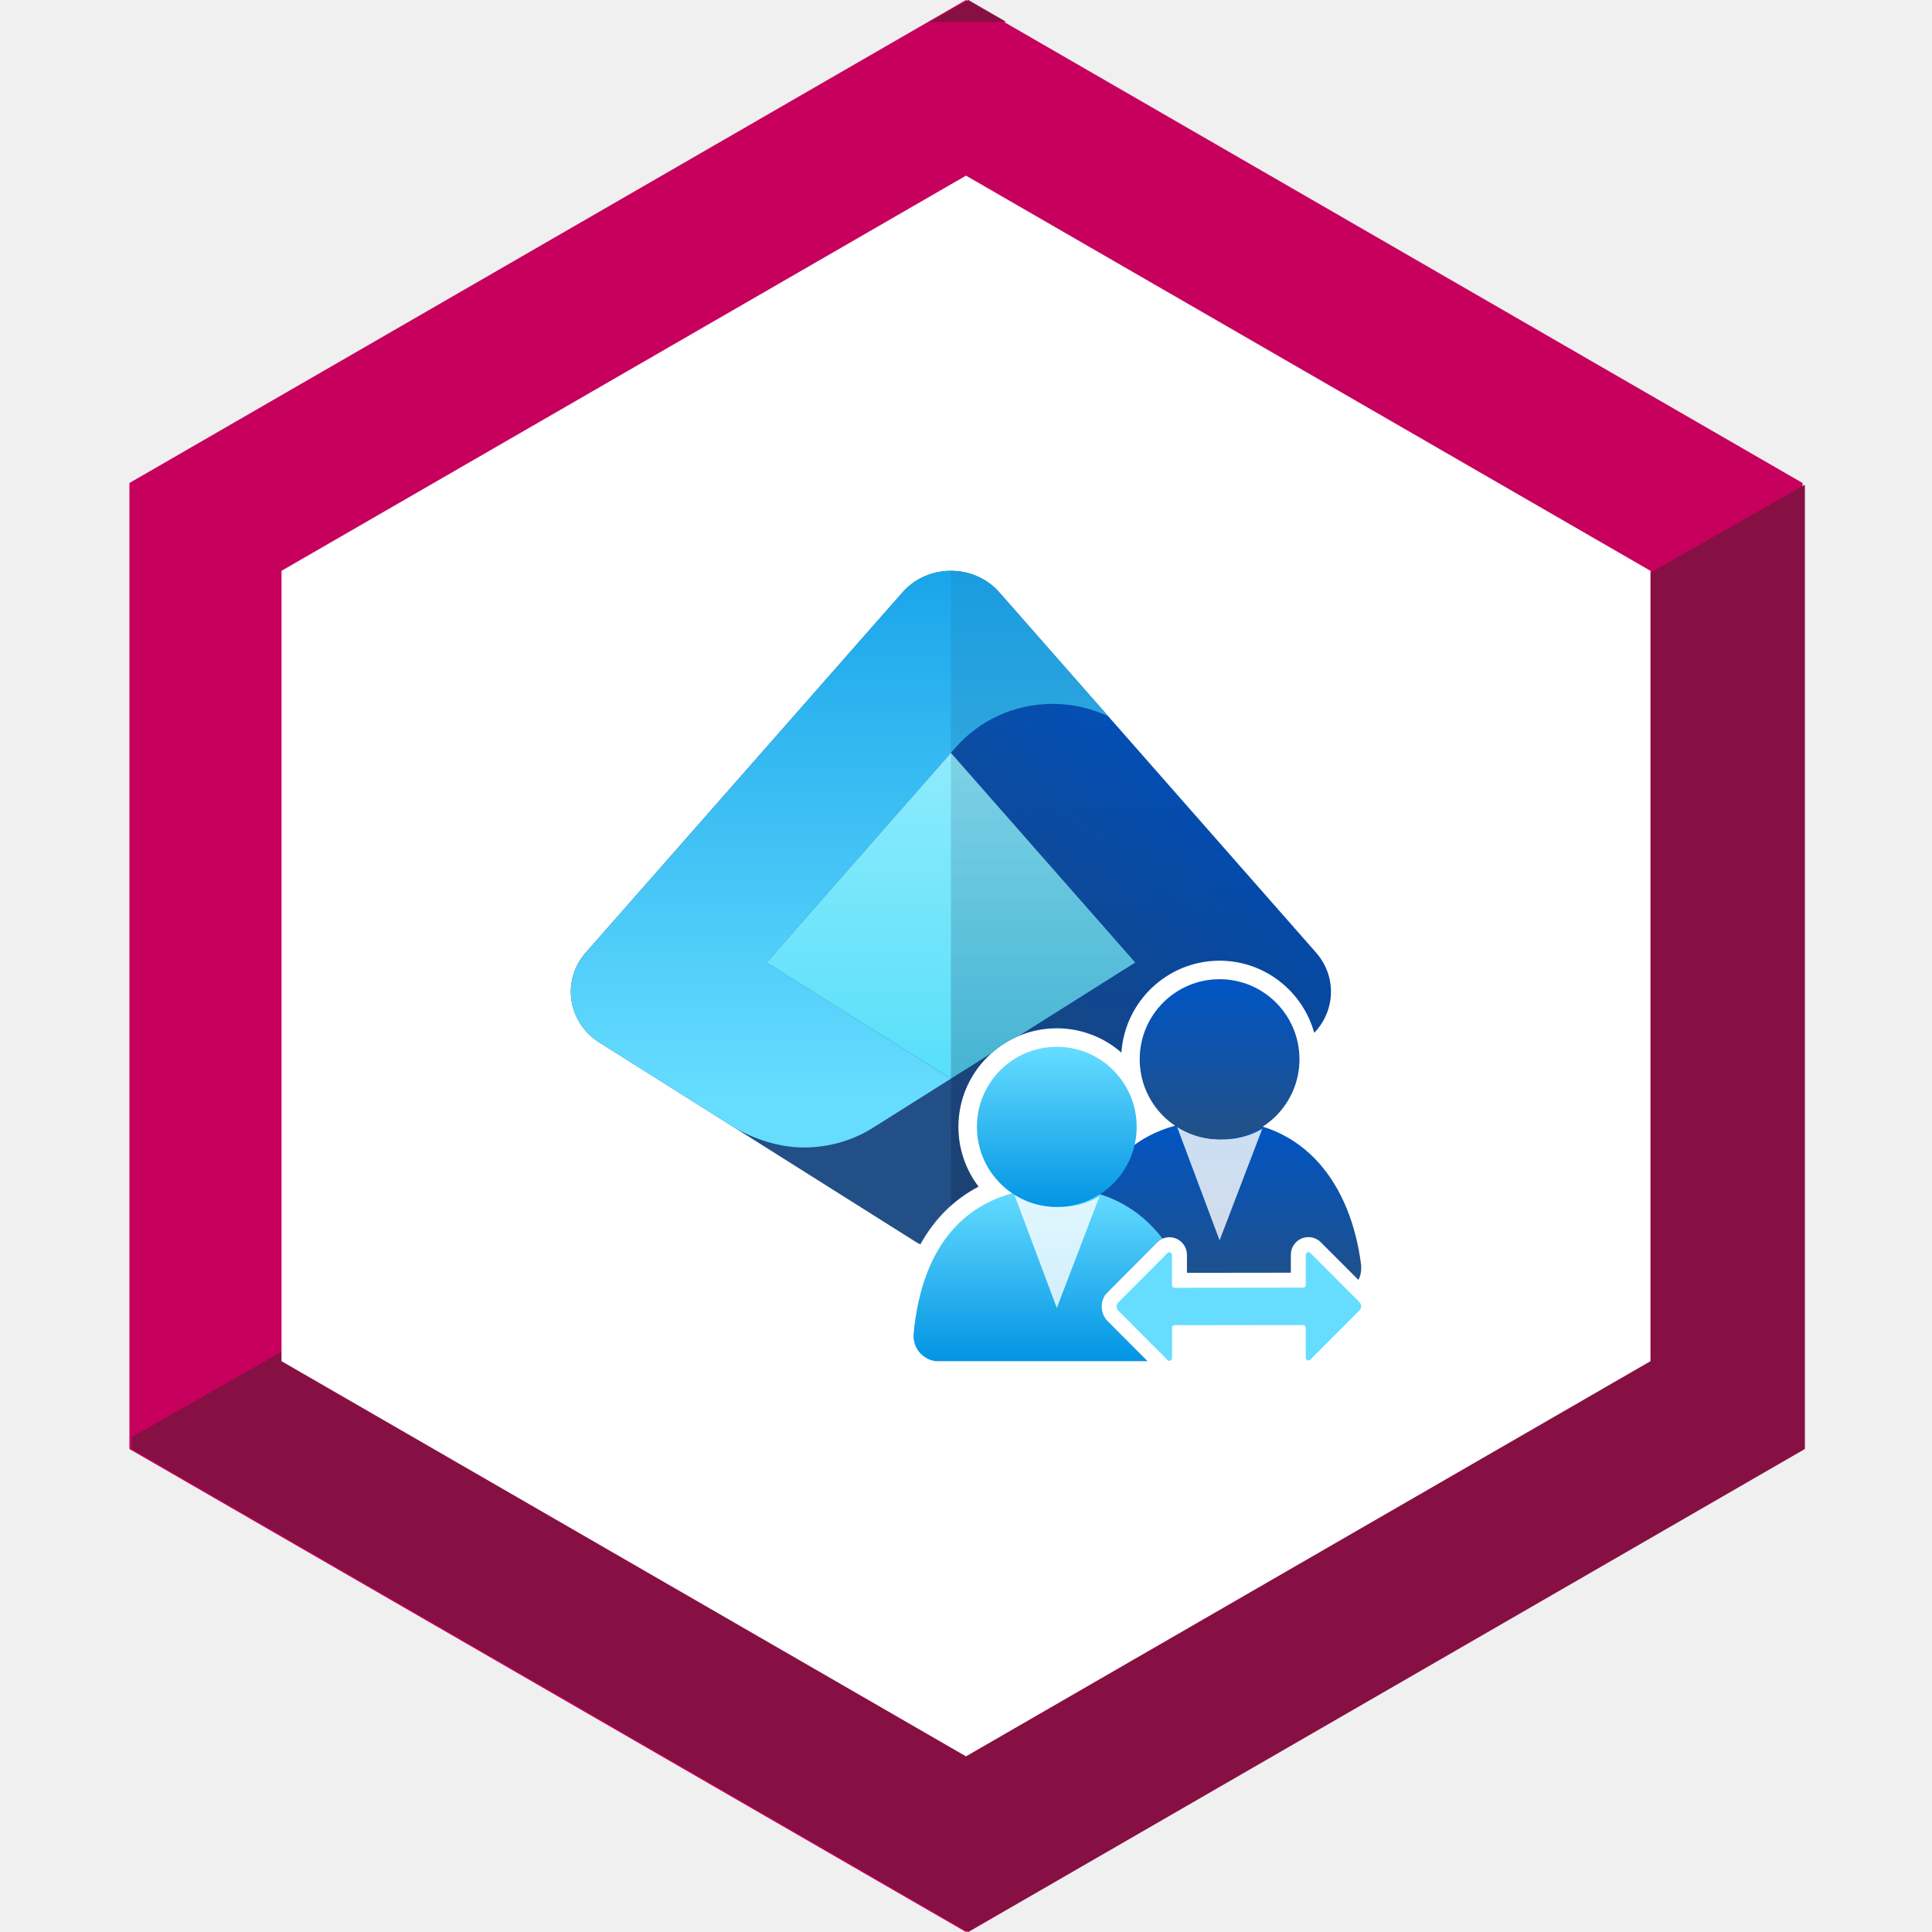
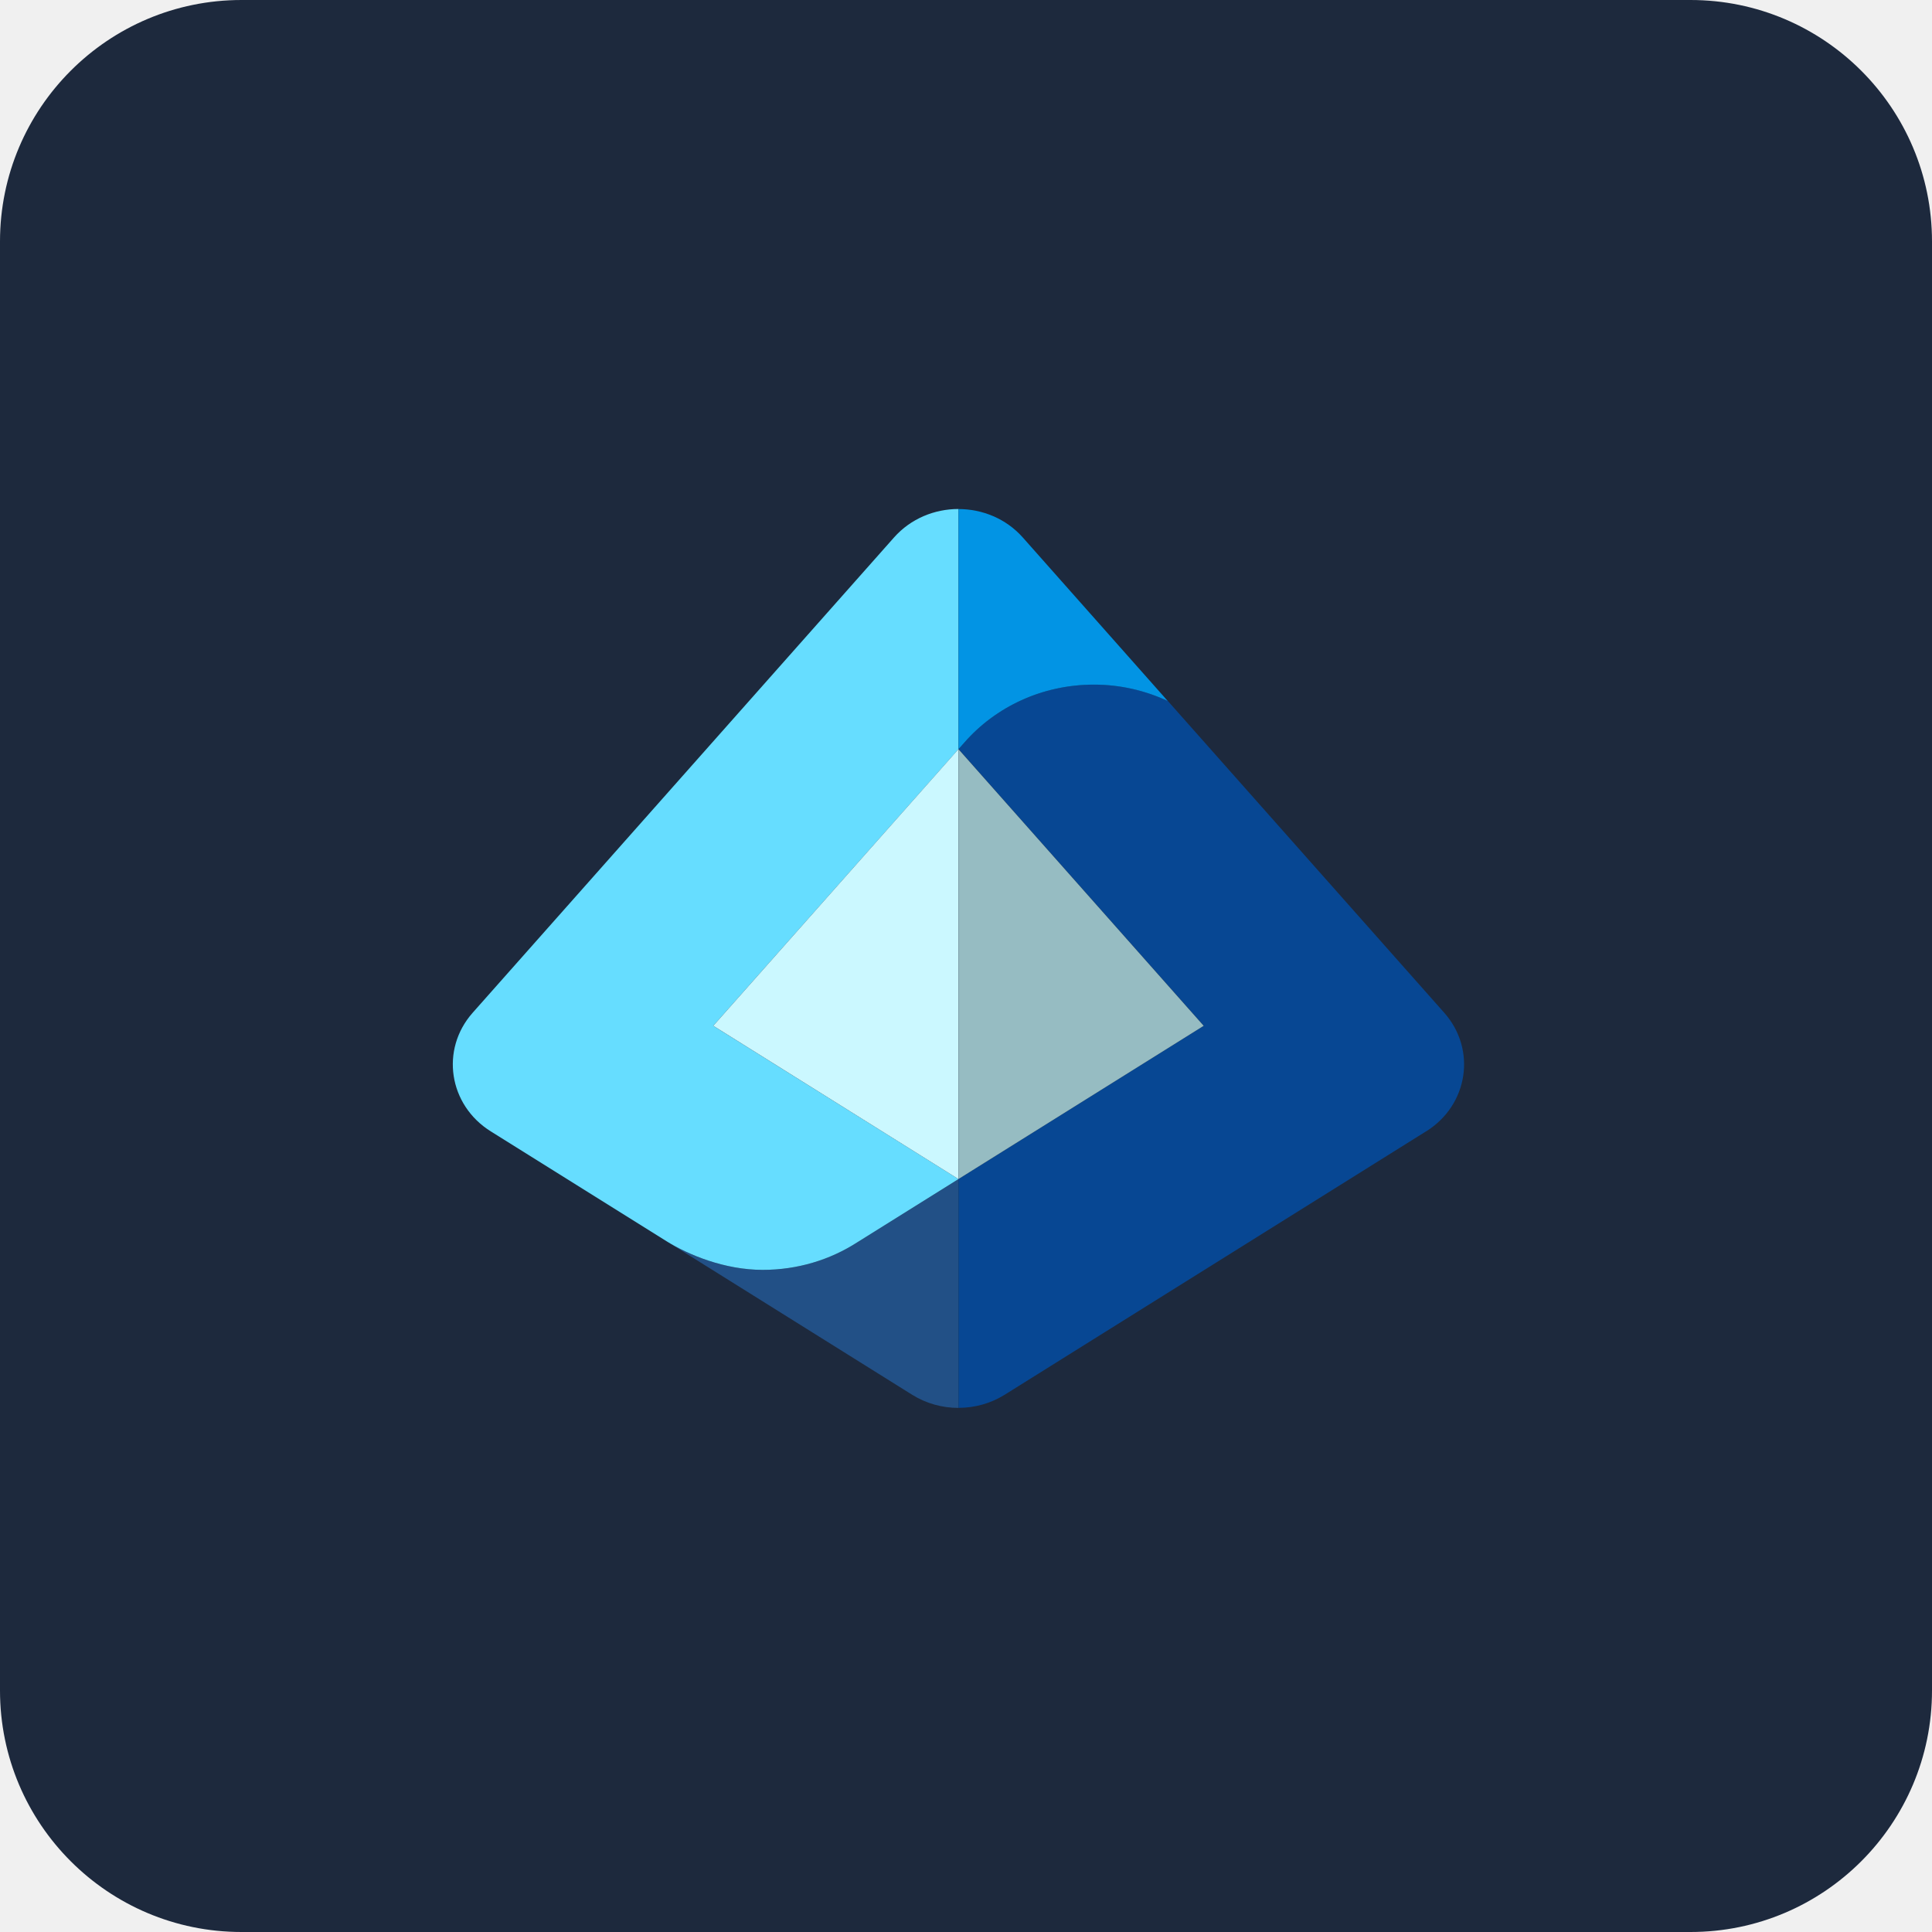
- <svg xmlns="http://www.w3.org/2000/svg" width="176" height="176" viewBox="0 0 176 176" fill="none">
-   <path d="M88 0L164.21 44V132L88 176L11.79 132V44L88 0Z" fill="#C6005C" />
-   <path d="M164.42 132L88.21 176L12 132V130.911L164.42 44.165V132ZM91.674 2H84.746L88.21 0L91.674 2Z" fill="#861043" />
-   <path d="M88 16L150.354 52V124L88 160L25.646 124V52L88 16Z" fill="white" />
-   <g clip-path="url(#clip0_2043_236)">
-     <path d="M83.841 113.36C85.131 111.036 86.914 109.255 89.143 108.099C87.966 106.556 87.307 104.65 87.307 102.653C87.307 97.701 91.328 93.673 96.269 93.673C98.52 93.673 100.58 94.509 102.156 95.886C102.469 91.218 106.361 87.514 111.1 87.514C115.207 87.514 118.67 90.3 119.725 94.083C121.638 92.088 121.801 88.959 119.888 86.781L91.036 53.967C88.73 51.344 84.517 51.344 82.212 53.967L53.359 86.782C51.13 89.317 51.712 93.15 54.602 94.97L83.454 113.152C83.579 113.231 83.712 113.291 83.841 113.358V113.36Z" fill="url(#paint0_linear_2043_236)" />
-     <path d="M91.038 53.966C88.733 51.344 84.52 51.344 82.214 53.966L53.36 86.782C51.132 89.317 51.713 93.149 54.603 94.97C54.603 94.97 65.281 101.7 66.628 102.549C68.121 103.489 70.604 104.533 73.225 104.533C75.613 104.533 77.832 103.837 79.673 102.643C79.675 102.642 79.68 102.639 79.68 102.639L86.622 98.264L69.834 87.681L87.047 68.103C89.165 65.671 92.345 64.122 95.904 64.122C97.72 64.122 99.431 64.536 100.958 65.254L91.038 53.966Z" fill="url(#paint1_linear_2043_236)" />
-     <path d="M86.626 98.263L90.393 95.89C91.104 95.268 91.911 94.75 92.793 94.377L103.416 87.683L86.625 68.585L69.835 87.683L70.034 87.808L86.626 98.263Z" fill="url(#paint2_linear_2043_236)" />
-     <path opacity="0.5" d="M89.143 108.1C87.966 106.557 87.307 104.651 87.307 102.654C87.307 97.703 91.328 93.674 96.269 93.674C98.52 93.674 100.58 94.51 102.156 95.887C102.469 91.219 106.361 87.515 111.1 87.515C115.209 87.515 118.673 90.304 119.726 94.089C121.642 92.093 121.808 88.961 119.892 86.783L91.041 53.966C89.888 52.655 88.258 52 86.628 52V109.841C87.389 109.162 88.227 108.577 89.143 108.1Z" fill="url(#paint3_linear_2043_236)" fill-opacity="0.5" />
-     <path d="M100.915 117.682L105.394 113.182C105.696 112.879 106.099 112.711 106.527 112.711C106.955 112.711 107.354 112.877 107.657 113.18C107.958 113.479 108.129 113.895 108.128 114.315V115.951H108.166L117.592 115.94V114.307C117.59 113.423 118.306 112.702 119.189 112.699H119.193C119.621 112.699 120.023 112.866 120.324 113.169L123.752 116.599C123.9 116.301 123.993 115.968 123.999 115.613C123.999 115.589 123.999 115.565 123.999 115.541V115.258C123.08 108.001 118.946 102.054 111.033 102.054C103.119 102.054 98.844 107.081 98.066 115.294C97.924 116.558 98.829 117.697 100.089 117.84C100.098 117.84 100.107 117.841 100.115 117.843H100.787C100.83 117.789 100.866 117.733 100.915 117.682Z" fill="url(#paint4_linear_2043_236)" />
-     <path opacity="0.8" d="M111.137 103.789C109.743 103.795 108.379 103.389 107.216 102.62L111.102 112.993L114.989 102.833C113.823 103.514 112.485 103.845 111.137 103.789Z" fill="white" />
-     <path d="M111.101 103.789C115.12 103.789 118.378 100.523 118.378 96.496C118.378 92.468 115.12 89.203 111.101 89.203C107.082 89.203 103.824 92.468 103.824 96.496C103.824 100.523 107.082 103.789 111.101 103.789Z" fill="url(#paint5_linear_2043_236)" />
-     <path d="M100.912 120.36C100.182 119.622 100.182 118.422 100.915 117.682L105.394 113.182C105.544 113.031 105.719 112.915 105.909 112.835C103.748 110.013 100.549 108.21 96.2 108.21C88.286 108.21 84.011 113.237 83.233 121.45C83.091 122.713 83.996 123.853 85.256 123.996C85.265 123.996 85.274 123.997 85.282 123.999H104.54L100.911 120.358L100.912 120.36Z" fill="url(#paint6_linear_2043_236)" />
-     <path opacity="0.8" d="M96.307 109.946C94.913 109.953 93.549 109.546 92.385 108.777L96.272 119.15L100.159 108.99C98.993 109.671 97.655 110.002 96.307 109.946Z" fill="white" />
-     <path d="M96.271 109.946C100.29 109.946 103.548 106.681 103.548 102.653C103.548 98.625 100.29 95.36 96.271 95.36C92.252 95.36 88.994 98.625 88.994 102.653C88.994 106.681 92.252 109.946 96.271 109.946Z" fill="url(#paint7_linear_2043_236)" />
-     <path d="M123.845 118.621L119.36 114.133C119.315 114.087 119.255 114.062 119.19 114.062C119.059 114.062 118.952 114.171 118.952 114.303V117.061C118.952 117.193 118.845 117.3 118.713 117.3L108.166 117.313C108.156 117.313 108.147 117.317 108.137 117.318H107.004C106.873 117.318 106.766 117.211 106.766 117.079V114.315C106.766 114.251 106.741 114.19 106.696 114.145C106.603 114.051 106.45 114.051 106.357 114.145L101.878 118.645C101.671 118.853 101.671 119.19 101.878 119.399L106.357 123.893C106.404 123.944 106.47 123.971 106.537 123.97C106.668 123.967 106.774 123.857 106.771 123.725V120.953C106.771 120.821 106.878 120.714 107.01 120.714H108.128C108.14 120.717 108.152 120.722 108.165 120.722L118.712 120.71C118.843 120.71 118.95 120.817 118.95 120.949V123.701C118.95 123.765 118.975 123.826 119.02 123.871C119.113 123.964 119.266 123.964 119.359 123.871L123.844 119.377C124.051 119.168 124.051 118.831 123.844 118.623L123.845 118.621Z" fill="#66DDFF" />
-   </g>
-   <defs>
-     <linearGradient id="paint0_linear_2043_236" x1="81.638" y1="96.179" x2="106.335" y2="67.351" gradientUnits="userSpaceOnUse">
-       <stop stop-color="#225086" />
-       <stop offset="1" stop-color="#0055C5" />
-     </linearGradient>
-     <linearGradient id="paint1_linear_2043_236" x1="76.481" y1="100.15" x2="76.481" y2="37.129" gradientUnits="userSpaceOnUse">
-       <stop stop-color="#66DDFF" />
-       <stop offset="1" stop-color="#0294E4" />
-     </linearGradient>
-     <linearGradient id="paint2_linear_2043_236" x1="86.626" y1="108.715" x2="86.626" y2="35.449" gradientUnits="userSpaceOnUse">
-       <stop stop-color="#44DBF9" />
-       <stop offset="1" stop-color="#CBF8FF" />
-     </linearGradient>
-     <linearGradient id="paint3_linear_2043_236" x1="103.939" y1="109.322" x2="103.939" y2="51.261" gradientUnits="userSpaceOnUse">
-       <stop stop-color="#041642" />
-       <stop offset="1" stop-color="#041642" stop-opacity="0.25" />
-     </linearGradient>
-     <linearGradient id="paint4_linear_2043_236" x1="111.023" y1="117.843" x2="111.023" y2="102.053" gradientUnits="userSpaceOnUse">
-       <stop stop-color="#225086" />
-       <stop offset="1" stop-color="#0055C5" />
-     </linearGradient>
-     <linearGradient id="paint5_linear_2043_236" x1="111.101" y1="103.789" x2="111.101" y2="89.203" gradientUnits="userSpaceOnUse">
-       <stop stop-color="#225086" />
-       <stop offset="1" stop-color="#0055C5" />
-     </linearGradient>
-     <linearGradient id="paint6_linear_2043_236" x1="94.563" y1="124" x2="94.563" y2="108.211" gradientUnits="userSpaceOnUse">
-       <stop stop-color="#0294E4" />
-       <stop offset="1" stop-color="#66DDFF" />
-     </linearGradient>
-     <linearGradient id="paint7_linear_2043_236" x1="96.271" y1="109.946" x2="96.271" y2="95.36" gradientUnits="userSpaceOnUse">
-       <stop stop-color="#0294E4" />
-       <stop offset="1" stop-color="#66DDFF" />
-     </linearGradient>
-     <clipPath id="clip0_2043_236">
-       <rect width="72" height="72" fill="white" transform="translate(52 52)" />
-     </clipPath>
-   </defs>
+ <svg xmlns="http://www.w3.org/2000/svg" width="128" height="128" viewBox="0 0 128 128" fill="none">
+   <rect width="128" height="128" rx="16" fill="#1D293D" />
+   <path d="M44.152 82.23C45.596 83.131 47.997 84.132 50.535 84.132C52.847 84.132 54.995 83.462 56.774 82.32C56.774 82.32 56.778 82.32 56.781 82.316L63.5 78.117V93.278C62.435 93.278 61.363 92.987 60.433 92.407L44.152 82.23Z" fill="#225086" />
+   <path d="M59.231 35.609L31.314 67.099C29.159 69.534 29.721 73.211 32.516 74.957C32.516 74.957 42.849 81.415 44.152 82.23C45.596 83.131 47.997 84.132 50.535 84.132C52.847 84.132 54.995 83.462 56.774 82.32C56.774 82.32 56.778 82.32 56.781 82.316L63.5 78.117L47.256 67.963L63.504 49.635V33.722C61.925 33.722 60.347 34.351 59.231 35.609Z" fill="#66DDFF" />
+   <path d="M47.256 67.963L47.45 68.082L63.5 78.117H63.504V49.638L63.5 49.635L47.256 67.963Z" fill="#CBF8FF" />
+   <path d="M94.484 74.957C97.279 73.211 97.841 69.534 95.686 67.099L77.369 46.437C75.891 45.749 74.235 45.354 72.482 45.354C69.039 45.354 65.96 46.839 63.913 49.173L63.507 49.631L79.751 67.959L63.504 78.114V93.274C64.572 93.274 65.636 92.984 66.567 92.403L94.484 74.953V74.957Z" fill="#074793" />
+   <path d="M63.504 33.722V49.635L63.909 49.177C65.957 46.843 69.035 45.358 72.478 45.358C74.235 45.358 75.888 45.756 77.365 46.441L67.766 35.613C66.653 34.355 65.075 33.726 63.5 33.726L63.504 33.722Z" fill="#0294E4" />
+   <path d="M79.747 67.963L63.504 49.638V78.113L79.747 67.963Z" fill="#96BCC2" />
</svg>
